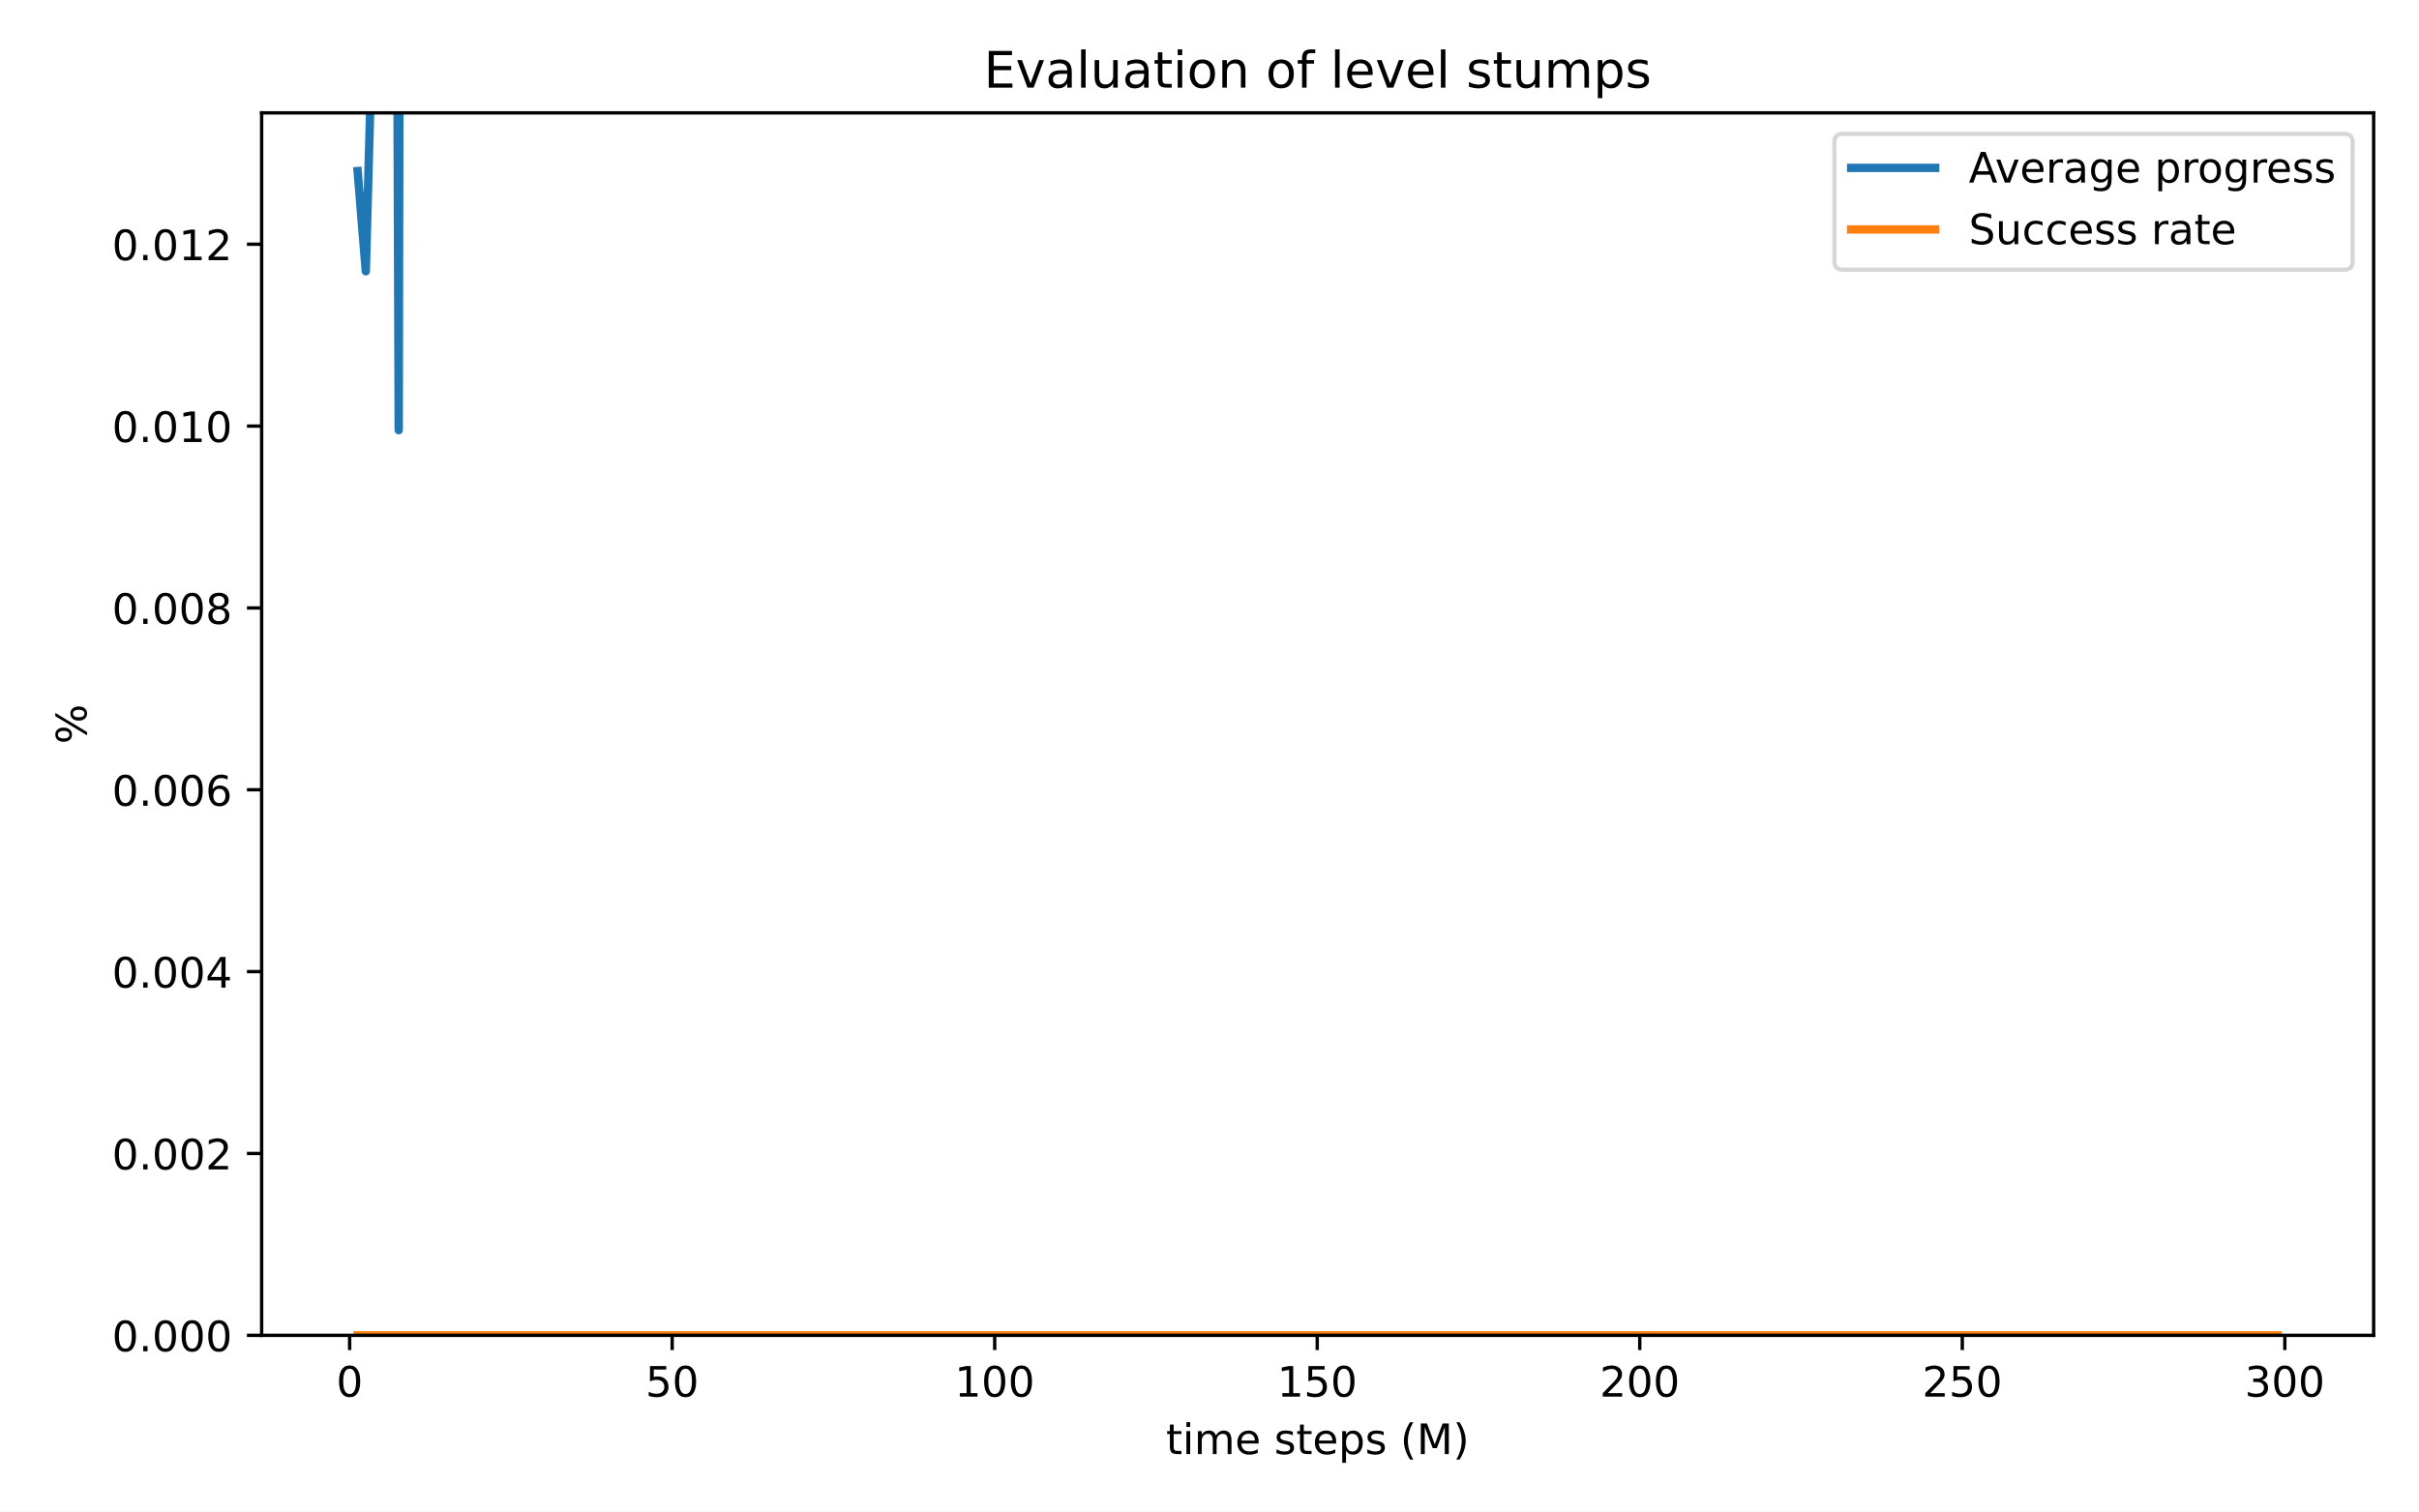
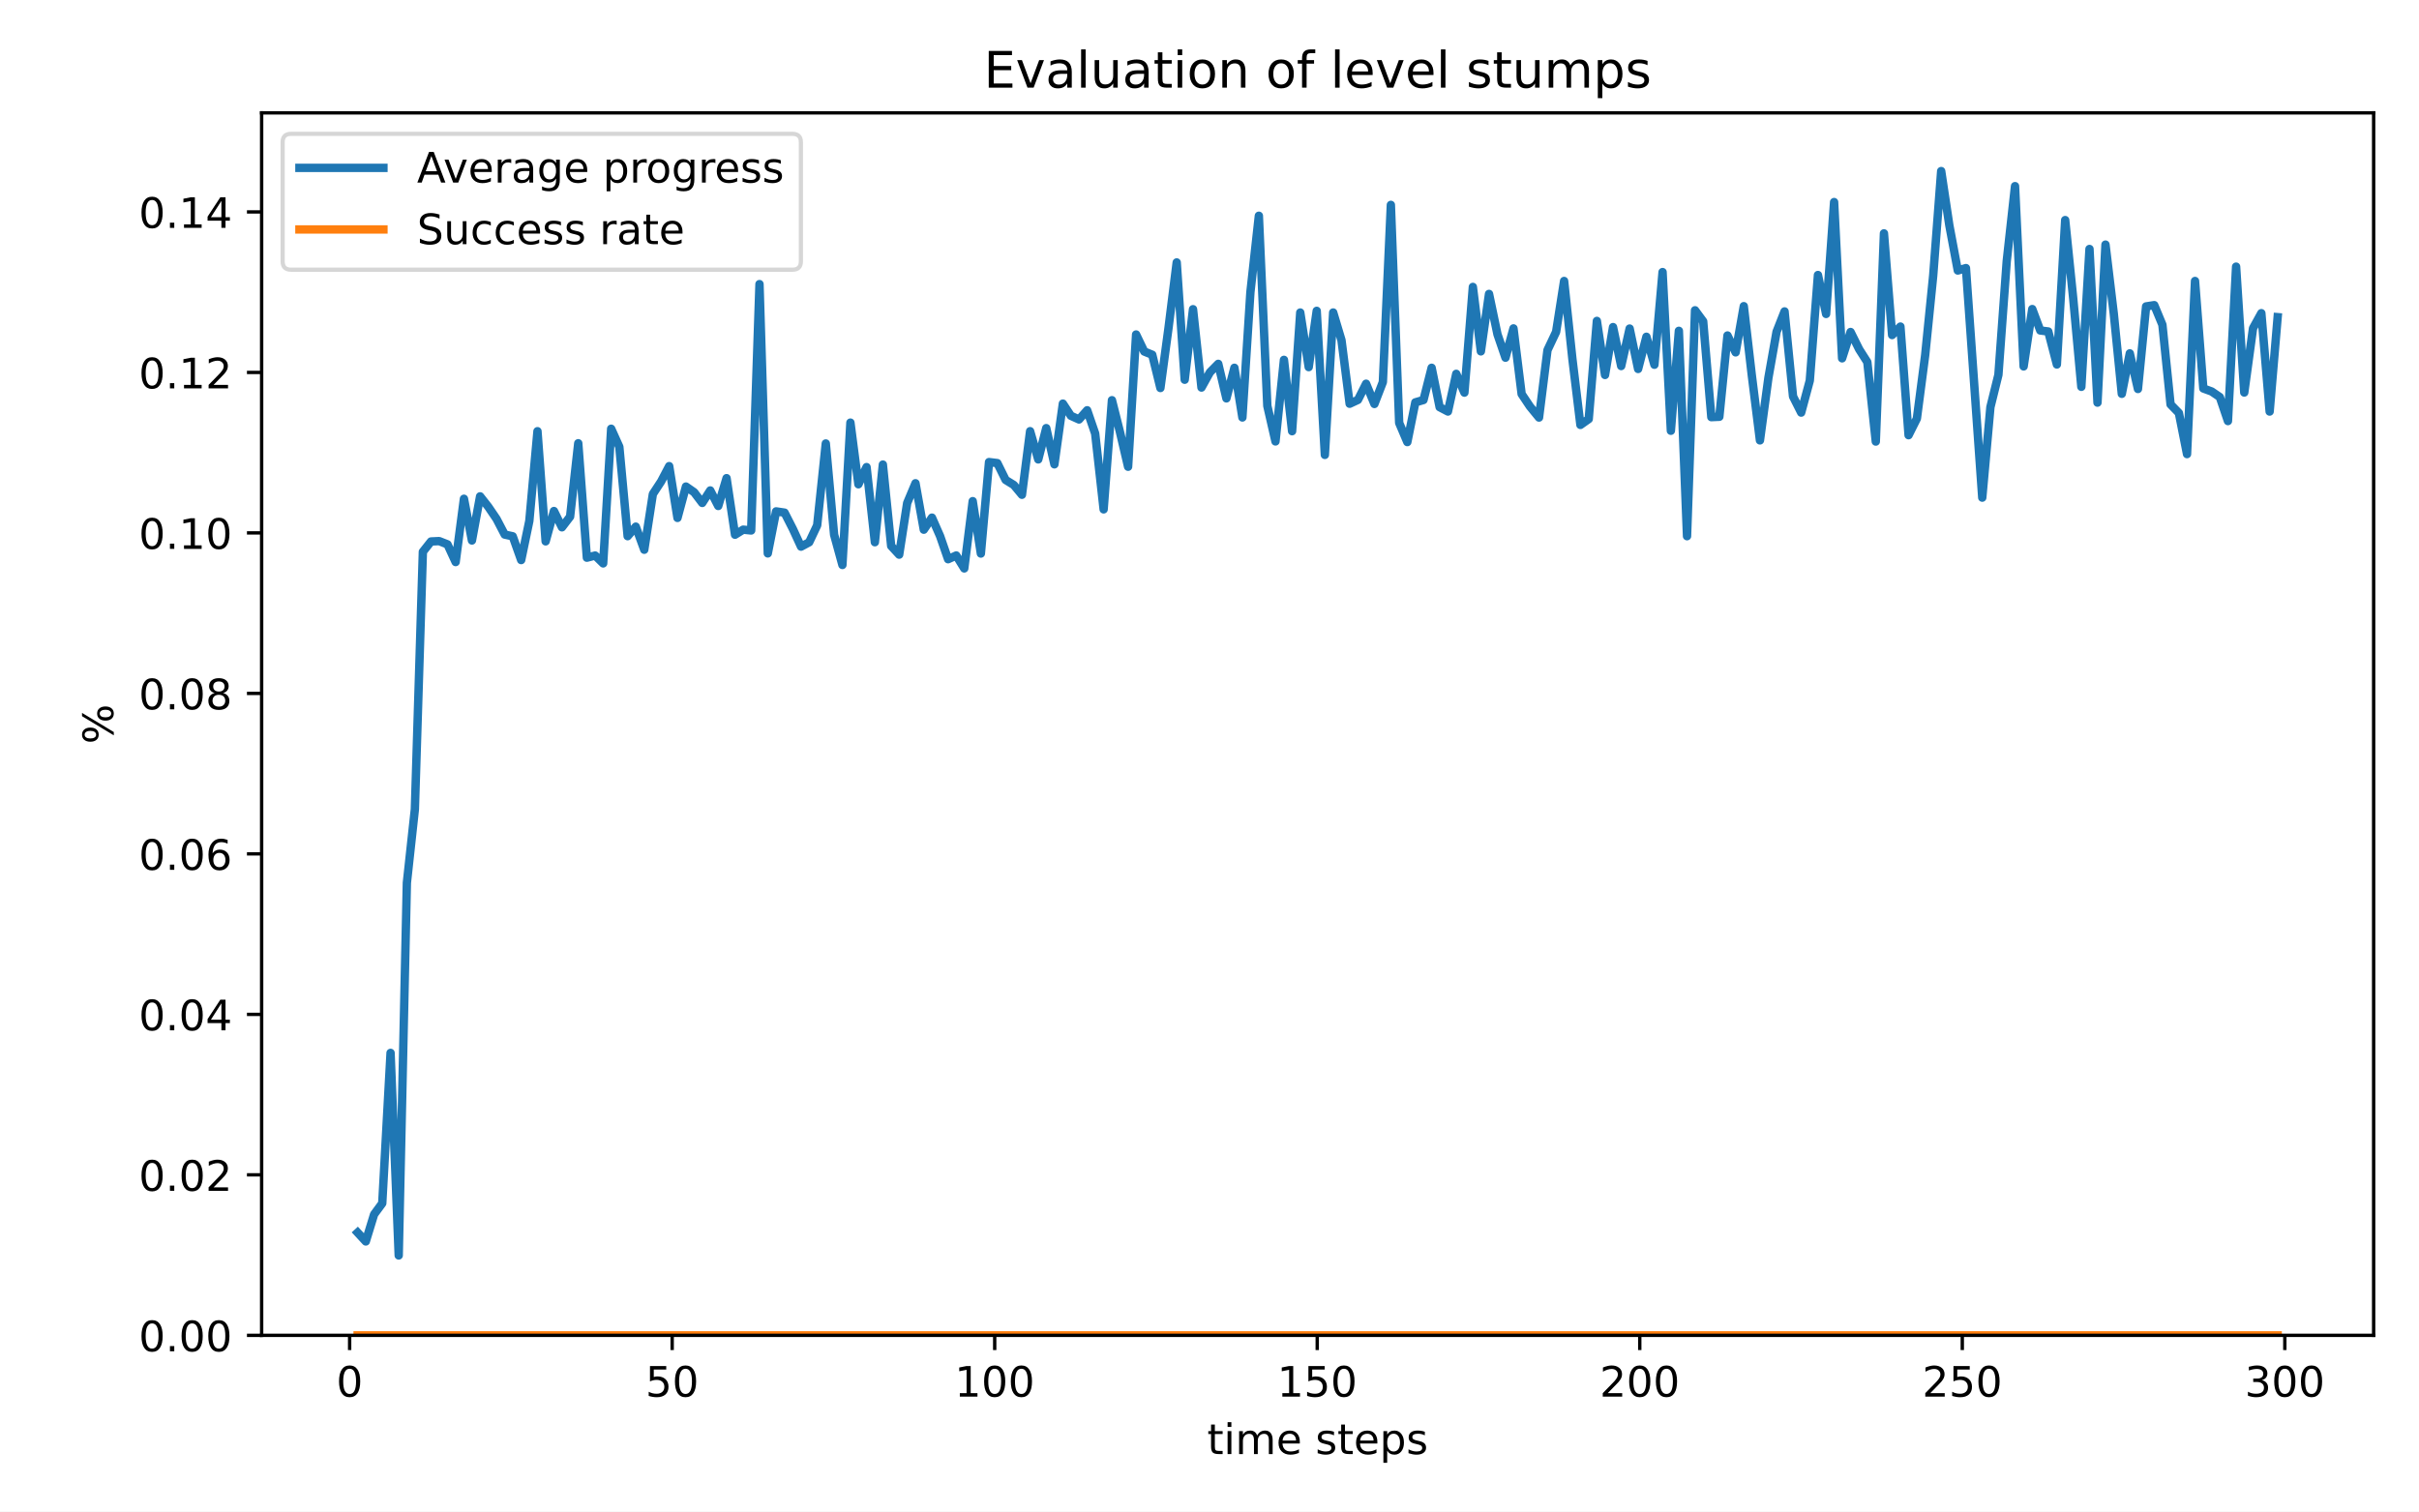
<svg xmlns="http://www.w3.org/2000/svg" xmlns:xlink="http://www.w3.org/1999/xlink" width="576pt" height="360pt" viewBox="0 0 576 360" version="1.1">
  <defs>
    <style type="text/css">*{stroke-linejoin: round; stroke-linecap: butt}</style>
  </defs>
  <g id="figure_1">
    <g id="patch_1">
      <path d="M 0 360  L 576 360  L 576 0  L 0 0  z " style="fill: #ffffff" />
    </g>
    <g id="axes_1">
      <g id="patch_2">
        <path d="M 62.3 318.04  L 565.2 318.04  L 565.2 26.88  L 62.3 26.88  z " style="fill: #ffffff" />
      </g>
      <g id="matplotlib.axis_1">
        <g id="xtick_1">
          <g id="line2d_1">
            <defs>
-               <path id="m1966d39471" d="M 0 0  L 0 3.5  " style="stroke: #000000; stroke-width: 0.8" />
-             </defs>
-             <g>
-               <use xlink:href="#m1966d39471" x="83.254" y="318.04" style="stroke: #000000; stroke-width: 0.8" />
+               <path id="m6f88a17892" d="M 0 0  L 0 3.5  " style="stroke: #000000; stroke-width: 0.8" />
+             </defs>
+             <g>
+               <use xlink:href="#m6f88a17892" x="83.254" y="318.04" style="stroke: #000000; stroke-width: 0.8" />
            </g>
          </g>
          <g id="text_1">
            <g transform="translate(80.07322 332.6384) scale(0.1 -0.1)">
              <defs>
                <path id="DejaVuSans-30" d="M 2034 4250  Q 1547 4250 1301 3770  Q 1056 3291 1056 2328  Q 1056 1369 1301 889  Q 1547 409 2034 409  Q 2525 409 2770 889  Q 3016 1369 3016 2328  Q 3016 3291 2770 3770  Q 2525 4250 2034 4250  z M 2034 4750  Q 2819 4750 3233 4129  Q 3647 3509 3647 2328  Q 3647 1150 3233 529  Q 2819 -91 2034 -91  Q 1250 -91 836 529  Q 422 1150 422 2328  Q 422 3509 836 4129  Q 1250 4750 2034 4750  z " transform="scale(0.015625)" />
              </defs>
              <use xlink:href="#DejaVuSans-30" />
            </g>
          </g>
        </g>
        <g id="xtick_2">
          <g id="line2d_2">
            <g>
-               <use xlink:href="#m1966d39471" x="160.054" y="318.04" style="stroke: #000000; stroke-width: 0.8" />
+               <use xlink:href="#m6f88a17892" x="160.054" y="318.04" style="stroke: #000000; stroke-width: 0.8" />
            </g>
          </g>
          <g id="text_2">
            <g transform="translate(153.6913 332.6384) scale(0.1 -0.1)">
              <defs>
                <path id="DejaVuSans-35" d="M 691 4666  L 3169 4666  L 3169 4134  L 1269 4134  L 1269 2991  Q 1406 3038 1543 3061  Q 1681 3084 1819 3084  Q 2600 3084 3056 2656  Q 3513 2228 3513 1497  Q 3513 744 3044 326  Q 2575 -91 1722 -91  Q 1428 -91 1123 -41  Q 819 9 494 109  L 494 744  Q 775 591 1075 516  Q 1375 441 1709 441  Q 2250 441 2565 725  Q 2881 1009 2881 1497  Q 2881 1984 2565 2268  Q 2250 2553 1709 2553  Q 1456 2553 1204 2497  Q 953 2441 691 2322  L 691 4666  z " transform="scale(0.015625)" />
              </defs>
              <use xlink:href="#DejaVuSans-35" />
              <use xlink:href="#DejaVuSans-30" transform="translate(63.62305 0)" />
            </g>
          </g>
        </g>
        <g id="xtick_3">
          <g id="line2d_3">
            <g>
-               <use xlink:href="#m1966d39471" x="236.853" y="318.04" style="stroke: #000000; stroke-width: 0.8" />
+               <use xlink:href="#m6f88a17892" x="236.853" y="318.04" style="stroke: #000000; stroke-width: 0.8" />
            </g>
          </g>
          <g id="text_3">
            <g transform="translate(227.3094 332.6384) scale(0.1 -0.1)">
              <defs>
                <path id="DejaVuSans-31" d="M 794 531  L 1825 531  L 1825 4091  L 703 3866  L 703 4441  L 1819 4666  L 2450 4666  L 2450 531  L 3481 531  L 3481 0  L 794 0  L 794 531  z " transform="scale(0.015625)" />
              </defs>
              <use xlink:href="#DejaVuSans-31" />
              <use xlink:href="#DejaVuSans-30" transform="translate(63.62305 0)" />
              <use xlink:href="#DejaVuSans-30" transform="translate(127.2461 0)" />
            </g>
          </g>
        </g>
        <g id="xtick_4">
          <g id="line2d_4">
            <g>
-               <use xlink:href="#m1966d39471" x="313.652" y="318.04" style="stroke: #000000; stroke-width: 0.8" />
+               <use xlink:href="#m6f88a17892" x="313.652" y="318.04" style="stroke: #000000; stroke-width: 0.8" />
            </g>
          </g>
          <g id="text_4">
            <g transform="translate(304.1087 332.6384) scale(0.1 -0.1)">
              <use xlink:href="#DejaVuSans-31" />
              <use xlink:href="#DejaVuSans-35" transform="translate(63.62305 0)" />
              <use xlink:href="#DejaVuSans-30" transform="translate(127.2461 0)" />
            </g>
          </g>
        </g>
        <g id="xtick_5">
          <g id="line2d_5">
            <g>
-               <use xlink:href="#m1966d39471" x="390.452" y="318.04" style="stroke: #000000; stroke-width: 0.8" />
+               <use xlink:href="#m6f88a17892" x="390.452" y="318.04" style="stroke: #000000; stroke-width: 0.8" />
            </g>
          </g>
          <g id="text_5">
            <g transform="translate(380.908 332.6384) scale(0.1 -0.1)">
              <defs>
                <path id="DejaVuSans-32" d="M 1228 531  L 3431 531  L 3431 0  L 469 0  L 469 531  Q 828 903 1448 1529  Q 2069 2156 2228 2338  Q 2531 2678 2651 2914  Q 2772 3150 2772 3378  Q 2772 3750 2511 3984  Q 2250 4219 1831 4219  Q 1534 4219 1204 4116  Q 875 4013 500 3803  L 500 4441  Q 881 4594 1212 4672  Q 1544 4750 1819 4750  Q 2544 4750 2975 4387  Q 3406 4025 3406 3419  Q 3406 3131 3298 2873  Q 3191 2616 2906 2266  Q 2828 2175 2409 1742  Q 1991 1309 1228 531  z " transform="scale(0.015625)" />
              </defs>
              <use xlink:href="#DejaVuSans-32" />
              <use xlink:href="#DejaVuSans-30" transform="translate(63.62305 0)" />
              <use xlink:href="#DejaVuSans-30" transform="translate(127.2461 0)" />
            </g>
          </g>
        </g>
        <g id="xtick_6">
          <g id="line2d_6">
            <g>
-               <use xlink:href="#m1966d39471" x="467.251" y="318.04" style="stroke: #000000; stroke-width: 0.8" />
+               <use xlink:href="#m6f88a17892" x="467.251" y="318.04" style="stroke: #000000; stroke-width: 0.8" />
            </g>
          </g>
          <g id="text_6">
            <g transform="translate(457.7073 332.6384) scale(0.1 -0.1)">
              <use xlink:href="#DejaVuSans-32" />
              <use xlink:href="#DejaVuSans-35" transform="translate(63.62305 0)" />
              <use xlink:href="#DejaVuSans-30" transform="translate(127.2461 0)" />
            </g>
          </g>
        </g>
        <g id="xtick_7">
          <g id="line2d_7">
            <g>
-               <use xlink:href="#m1966d39471" x="544.05" y="318.04" style="stroke: #000000; stroke-width: 0.8" />
+               <use xlink:href="#m6f88a17892" x="544.05" y="318.04" style="stroke: #000000; stroke-width: 0.8" />
            </g>
          </g>
          <g id="text_7">
            <g transform="translate(534.5066 332.6384) scale(0.1 -0.1)">
              <defs>
                <path id="DejaVuSans-33" d="M 2597 2516  Q 3050 2419 3304 2112  Q 3559 1806 3559 1356  Q 3559 666 3084 287  Q 2609 -91 1734 -91  Q 1441 -91 1130 -33  Q 819 25 488 141  L 488 750  Q 750 597 1062 519  Q 1375 441 1716 441  Q 2309 441 2620 675  Q 2931 909 2931 1356  Q 2931 1769 2642 2001  Q 2353 2234 1838 2234  L 1294 2234  L 1294 2753  L 1863 2753  Q 2328 2753 2575 2939  Q 2822 3125 2822 3475  Q 2822 3834 2567 4026  Q 2313 4219 1838 4219  Q 1578 4219 1281 4162  Q 984 4106 628 3988  L 628 4550  Q 988 4650 1302 4700  Q 1616 4750 1894 4750  Q 2613 4750 3031 4423  Q 3450 4097 3450 3541  Q 3450 3153 3228 2886  Q 3006 2619 2597 2516  z " transform="scale(0.015625)" />
              </defs>
              <use xlink:href="#DejaVuSans-33" />
              <use xlink:href="#DejaVuSans-30" transform="translate(63.62305 0)" />
              <use xlink:href="#DejaVuSans-30" transform="translate(127.2461 0)" />
            </g>
          </g>
        </g>
        <g id="text_8">
-           <g transform="translate(277.6398 346.3166) scale(0.1 -0.1)">
+           <g transform="translate(287.4445 346.3166) scale(0.1 -0.1)">
            <defs>
              <path id="DejaVuSans-74" d="M 1172 4494  L 1172 3500  L 2356 3500  L 2356 3053  L 1172 3053  L 1172 1153  Q 1172 725 1289 603  Q 1406 481 1766 481  L 2356 481  L 2356 0  L 1766 0  Q 1100 0 847 248  Q 594 497 594 1153  L 594 3053  L 172 3053  L 172 3500  L 594 3500  L 594 4494  L 1172 4494  z " transform="scale(0.015625)" />
              <path id="DejaVuSans-69" d="M 603 3500  L 1178 3500  L 1178 0  L 603 0  L 603 3500  z M 603 4863  L 1178 4863  L 1178 4134  L 603 4134  L 603 4863  z " transform="scale(0.015625)" />
              <path id="DejaVuSans-6d" d="M 3328 2828  Q 3544 3216 3844 3400  Q 4144 3584 4550 3584  Q 5097 3584 5394 3201  Q 5691 2819 5691 2113  L 5691 0  L 5113 0  L 5113 2094  Q 5113 2597 4934 2840  Q 4756 3084 4391 3084  Q 3944 3084 3684 2787  Q 3425 2491 3425 1978  L 3425 0  L 2847 0  L 2847 2094  Q 2847 2600 2669 2842  Q 2491 3084 2119 3084  Q 1678 3084 1418 2786  Q 1159 2488 1159 1978  L 1159 0  L 581 0  L 581 3500  L 1159 3500  L 1159 2956  Q 1356 3278 1631 3431  Q 1906 3584 2284 3584  Q 2666 3584 2933 3390  Q 3200 3197 3328 2828  z " transform="scale(0.015625)" />
              <path id="DejaVuSans-65" d="M 3597 1894  L 3597 1613  L 953 1613  Q 991 1019 1311 708  Q 1631 397 2203 397  Q 2534 397 2845 478  Q 3156 559 3463 722  L 3463 178  Q 3153 47 2828 -22  Q 2503 -91 2169 -91  Q 1331 -91 842 396  Q 353 884 353 1716  Q 353 2575 817 3079  Q 1281 3584 2069 3584  Q 2775 3584 3186 3129  Q 3597 2675 3597 1894  z M 3022 2063  Q 3016 2534 2758 2815  Q 2500 3097 2075 3097  Q 1594 3097 1305 2825  Q 1016 2553 972 2059  L 3022 2063  z " transform="scale(0.015625)" />
              <path id="DejaVuSans-20" transform="scale(0.015625)" />
              <path id="DejaVuSans-73" d="M 2834 3397  L 2834 2853  Q 2591 2978 2328 3040  Q 2066 3103 1784 3103  Q 1356 3103 1142 2972  Q 928 2841 928 2578  Q 928 2378 1081 2264  Q 1234 2150 1697 2047  L 1894 2003  Q 2506 1872 2764 1633  Q 3022 1394 3022 966  Q 3022 478 2636 193  Q 2250 -91 1575 -91  Q 1294 -91 989 -36  Q 684 19 347 128  L 347 722  Q 666 556 975 473  Q 1284 391 1588 391  Q 1994 391 2212 530  Q 2431 669 2431 922  Q 2431 1156 2273 1281  Q 2116 1406 1581 1522  L 1381 1569  Q 847 1681 609 1914  Q 372 2147 372 2553  Q 372 3047 722 3315  Q 1072 3584 1716 3584  Q 2034 3584 2315 3537  Q 2597 3491 2834 3397  z " transform="scale(0.015625)" />
              <path id="DejaVuSans-70" d="M 1159 525  L 1159 -1331  L 581 -1331  L 581 3500  L 1159 3500  L 1159 2969  Q 1341 3281 1617 3432  Q 1894 3584 2278 3584  Q 2916 3584 3314 3078  Q 3713 2572 3713 1747  Q 3713 922 3314 415  Q 2916 -91 2278 -91  Q 1894 -91 1617 61  Q 1341 213 1159 525  z M 3116 1747  Q 3116 2381 2855 2742  Q 2594 3103 2138 3103  Q 1681 3103 1420 2742  Q 1159 2381 1159 1747  Q 1159 1113 1420 752  Q 1681 391 2138 391  Q 2594 391 2855 752  Q 3116 1113 3116 1747  z " transform="scale(0.015625)" />
-               <path id="DejaVuSans-28" d="M 1984 4856  Q 1566 4138 1362 3434  Q 1159 2731 1159 2009  Q 1159 1288 1364 580  Q 1569 -128 1984 -844  L 1484 -844  Q 1016 -109 783 600  Q 550 1309 550 2009  Q 550 2706 781 3412  Q 1013 4119 1484 4856  L 1984 4856  z " transform="scale(0.015625)" />
-               <path id="DejaVuSans-4d" d="M 628 4666  L 1569 4666  L 2759 1491  L 3956 4666  L 4897 4666  L 4897 0  L 4281 0  L 4281 4097  L 3078 897  L 2444 897  L 1241 4097  L 1241 0  L 628 0  L 628 4666  z " transform="scale(0.015625)" />
-               <path id="DejaVuSans-29" d="M 513 4856  L 1013 4856  Q 1481 4119 1714 3412  Q 1947 2706 1947 2009  Q 1947 1309 1714 600  Q 1481 -109 1013 -844  L 513 -844  Q 928 -128 1133 580  Q 1338 1288 1338 2009  Q 1338 2731 1133 3434  Q 928 4138 513 4856  z " transform="scale(0.015625)" />
            </defs>
            <use xlink:href="#DejaVuSans-74" />
            <use xlink:href="#DejaVuSans-69" transform="translate(39.20898 0)" />
            <use xlink:href="#DejaVuSans-6d" transform="translate(66.99219 0)" />
            <use xlink:href="#DejaVuSans-65" transform="translate(164.4043 0)" />
            <use xlink:href="#DejaVuSans-20" transform="translate(225.9277 0)" />
            <use xlink:href="#DejaVuSans-73" transform="translate(257.7148 0)" />
            <use xlink:href="#DejaVuSans-74" transform="translate(309.8145 0)" />
            <use xlink:href="#DejaVuSans-65" transform="translate(349.0234 0)" />
            <use xlink:href="#DejaVuSans-70" transform="translate(410.5469 0)" />
            <use xlink:href="#DejaVuSans-73" transform="translate(474.0234 0)" />
-             <use xlink:href="#DejaVuSans-20" transform="translate(526.123 0)" />
-             <use xlink:href="#DejaVuSans-28" transform="translate(557.9102 0)" />
-             <use xlink:href="#DejaVuSans-4d" transform="translate(596.9238 0)" />
-             <use xlink:href="#DejaVuSans-29" transform="translate(683.2031 0)" />
          </g>
        </g>
      </g>
      <g id="matplotlib.axis_2">
        <g id="ytick_1">
          <g id="line2d_8">
            <defs>
-               <path id="mcb742270b0" d="M 0 0  L -3.5 0  " style="stroke: #000000; stroke-width: 0.8" />
-             </defs>
-             <g>
-               <use xlink:href="#mcb742270b0" x="62.3" y="318.04" style="stroke: #000000; stroke-width: 0.8" />
+               <path id="m83037aed6c" d="M 0 0  L -3.5 0  " style="stroke: #000000; stroke-width: 0.8" />
+             </defs>
+             <g>
+               <use xlink:href="#m83037aed6c" x="62.3" y="318.04" style="stroke: #000000; stroke-width: 0.8" />
            </g>
          </g>
          <g id="text_9">
-             <g transform="translate(26.67188 321.8392) scale(0.1 -0.1)">
+             <g transform="translate(33.03437 321.8392) scale(0.1 -0.1)">
              <defs>
                <path id="DejaVuSans-2e" d="M 684 794  L 1344 794  L 1344 0  L 684 0  L 684 794  z " transform="scale(0.015625)" />
              </defs>
              <use xlink:href="#DejaVuSans-30" />
              <use xlink:href="#DejaVuSans-2e" transform="translate(63.62305 0)" />
              <use xlink:href="#DejaVuSans-30" transform="translate(95.41016 0)" />
              <use xlink:href="#DejaVuSans-30" transform="translate(159.0332 0)" />
-               <use xlink:href="#DejaVuSans-30" transform="translate(222.6562 0)" />
            </g>
          </g>
        </g>
        <g id="ytick_2">
          <g id="line2d_9">
            <g>
-               <use xlink:href="#mcb742270b0" x="62.3" y="274.728" style="stroke: #000000; stroke-width: 0.8" />
+               <use xlink:href="#m83037aed6c" x="62.3" y="279.816" style="stroke: #000000; stroke-width: 0.8" />
            </g>
          </g>
          <g id="text_10">
-             <g transform="translate(26.67188 278.5275) scale(0.1 -0.1)">
+             <g transform="translate(33.03437 283.6156) scale(0.1 -0.1)">
              <use xlink:href="#DejaVuSans-30" />
              <use xlink:href="#DejaVuSans-2e" transform="translate(63.62305 0)" />
              <use xlink:href="#DejaVuSans-30" transform="translate(95.41016 0)" />
-               <use xlink:href="#DejaVuSans-30" transform="translate(159.0332 0)" />
-               <use xlink:href="#DejaVuSans-32" transform="translate(222.6562 0)" />
+               <use xlink:href="#DejaVuSans-32" transform="translate(159.0332 0)" />
            </g>
          </g>
        </g>
        <g id="ytick_3">
          <g id="line2d_10">
            <g>
-               <use xlink:href="#mcb742270b0" x="62.3" y="231.417" style="stroke: #000000; stroke-width: 0.8" />
+               <use xlink:href="#m83037aed6c" x="62.3" y="241.593" style="stroke: #000000; stroke-width: 0.8" />
            </g>
          </g>
          <g id="text_11">
-             <g transform="translate(26.67188 235.2158) scale(0.1 -0.1)">
+             <g transform="translate(33.03437 245.3921) scale(0.1 -0.1)">
              <defs>
                <path id="DejaVuSans-34" d="M 2419 4116  L 825 1625  L 2419 1625  L 2419 4116  z M 2253 4666  L 3047 4666  L 3047 1625  L 3713 1625  L 3713 1100  L 3047 1100  L 3047 0  L 2419 0  L 2419 1100  L 313 1100  L 313 1709  L 2253 4666  z " transform="scale(0.015625)" />
              </defs>
              <use xlink:href="#DejaVuSans-30" />
              <use xlink:href="#DejaVuSans-2e" transform="translate(63.62305 0)" />
              <use xlink:href="#DejaVuSans-30" transform="translate(95.41016 0)" />
-               <use xlink:href="#DejaVuSans-30" transform="translate(159.0332 0)" />
-               <use xlink:href="#DejaVuSans-34" transform="translate(222.6562 0)" />
+               <use xlink:href="#DejaVuSans-34" transform="translate(159.0332 0)" />
            </g>
          </g>
        </g>
        <g id="ytick_4">
          <g id="line2d_11">
            <g>
-               <use xlink:href="#mcb742270b0" x="62.3" y="188.105" style="stroke: #000000; stroke-width: 0.8" />
+               <use xlink:href="#m83037aed6c" x="62.3" y="203.369" style="stroke: #000000; stroke-width: 0.8" />
            </g>
          </g>
          <g id="text_12">
-             <g transform="translate(26.67188 191.9041) scale(0.1 -0.1)">
+             <g transform="translate(33.03437 207.1685) scale(0.1 -0.1)">
              <defs>
                <path id="DejaVuSans-36" d="M 2113 2584  Q 1688 2584 1439 2293  Q 1191 2003 1191 1497  Q 1191 994 1439 701  Q 1688 409 2113 409  Q 2538 409 2786 701  Q 3034 994 3034 1497  Q 3034 2003 2786 2293  Q 2538 2584 2113 2584  z M 3366 4563  L 3366 3988  Q 3128 4100 2886 4159  Q 2644 4219 2406 4219  Q 1781 4219 1451 3797  Q 1122 3375 1075 2522  Q 1259 2794 1537 2939  Q 1816 3084 2150 3084  Q 2853 3084 3261 2657  Q 3669 2231 3669 1497  Q 3669 778 3244 343  Q 2819 -91 2113 -91  Q 1303 -91 875 529  Q 447 1150 447 2328  Q 447 3434 972 4092  Q 1497 4750 2381 4750  Q 2619 4750 2861 4703  Q 3103 4656 3366 4563  z " transform="scale(0.015625)" />
              </defs>
              <use xlink:href="#DejaVuSans-30" />
              <use xlink:href="#DejaVuSans-2e" transform="translate(63.62305 0)" />
              <use xlink:href="#DejaVuSans-30" transform="translate(95.41016 0)" />
-               <use xlink:href="#DejaVuSans-30" transform="translate(159.0332 0)" />
-               <use xlink:href="#DejaVuSans-36" transform="translate(222.6562 0)" />
+               <use xlink:href="#DejaVuSans-36" transform="translate(159.0332 0)" />
            </g>
          </g>
        </g>
        <g id="ytick_5">
          <g id="line2d_12">
            <g>
-               <use xlink:href="#mcb742270b0" x="62.3" y="144.793" style="stroke: #000000; stroke-width: 0.8" />
+               <use xlink:href="#m83037aed6c" x="62.3" y="165.146" style="stroke: #000000; stroke-width: 0.8" />
            </g>
          </g>
          <g id="text_13">
-             <g transform="translate(26.67188 148.5924) scale(0.1 -0.1)">
+             <g transform="translate(33.03437 168.9449) scale(0.1 -0.1)">
              <defs>
                <path id="DejaVuSans-38" d="M 2034 2216  Q 1584 2216 1326 1975  Q 1069 1734 1069 1313  Q 1069 891 1326 650  Q 1584 409 2034 409  Q 2484 409 2743 651  Q 3003 894 3003 1313  Q 3003 1734 2745 1975  Q 2488 2216 2034 2216  z M 1403 2484  Q 997 2584 770 2862  Q 544 3141 544 3541  Q 544 4100 942 4425  Q 1341 4750 2034 4750  Q 2731 4750 3128 4425  Q 3525 4100 3525 3541  Q 3525 3141 3298 2862  Q 3072 2584 2669 2484  Q 3125 2378 3379 2068  Q 3634 1759 3634 1313  Q 3634 634 3220 271  Q 2806 -91 2034 -91  Q 1263 -91 848 271  Q 434 634 434 1313  Q 434 1759 690 2068  Q 947 2378 1403 2484  z M 1172 3481  Q 1172 3119 1398 2916  Q 1625 2713 2034 2713  Q 2441 2713 2670 2916  Q 2900 3119 2900 3481  Q 2900 3844 2670 4047  Q 2441 4250 2034 4250  Q 1625 4250 1398 4047  Q 1172 3844 1172 3481  z " transform="scale(0.015625)" />
              </defs>
              <use xlink:href="#DejaVuSans-30" />
              <use xlink:href="#DejaVuSans-2e" transform="translate(63.62305 0)" />
              <use xlink:href="#DejaVuSans-30" transform="translate(95.41016 0)" />
-               <use xlink:href="#DejaVuSans-30" transform="translate(159.0332 0)" />
-               <use xlink:href="#DejaVuSans-38" transform="translate(222.6562 0)" />
+               <use xlink:href="#DejaVuSans-38" transform="translate(159.0332 0)" />
            </g>
          </g>
        </g>
        <g id="ytick_6">
          <g id="line2d_13">
            <g>
-               <use xlink:href="#mcb742270b0" x="62.3" y="101.481" style="stroke: #000000; stroke-width: 0.8" />
+               <use xlink:href="#m83037aed6c" x="62.3" y="126.922" style="stroke: #000000; stroke-width: 0.8" />
            </g>
          </g>
          <g id="text_14">
-             <g transform="translate(26.67188 105.2807) scale(0.1 -0.1)">
-               <use xlink:href="#DejaVuSans-30" />
-               <use xlink:href="#DejaVuSans-2e" transform="translate(63.62305 0)" />
-               <use xlink:href="#DejaVuSans-30" transform="translate(95.41016 0)" />
-               <use xlink:href="#DejaVuSans-31" transform="translate(159.0332 0)" />
-               <use xlink:href="#DejaVuSans-30" transform="translate(222.6562 0)" />
+             <g transform="translate(33.03437 130.7214) scale(0.1 -0.1)">
+               <use xlink:href="#DejaVuSans-30" />
+               <use xlink:href="#DejaVuSans-2e" transform="translate(63.62305 0)" />
+               <use xlink:href="#DejaVuSans-31" transform="translate(95.41016 0)" />
+               <use xlink:href="#DejaVuSans-30" transform="translate(159.0332 0)" />
            </g>
          </g>
        </g>
        <g id="ytick_7">
          <g id="line2d_14">
            <g>
-               <use xlink:href="#mcb742270b0" x="62.3" y="58.17" style="stroke: #000000; stroke-width: 0.8" />
+               <use xlink:href="#m83037aed6c" x="62.3" y="88.699" style="stroke: #000000; stroke-width: 0.8" />
            </g>
          </g>
          <g id="text_15">
-             <g transform="translate(26.67188 61.96899) scale(0.1 -0.1)">
-               <use xlink:href="#DejaVuSans-30" />
-               <use xlink:href="#DejaVuSans-2e" transform="translate(63.62305 0)" />
-               <use xlink:href="#DejaVuSans-30" transform="translate(95.41016 0)" />
-               <use xlink:href="#DejaVuSans-31" transform="translate(159.0332 0)" />
-               <use xlink:href="#DejaVuSans-32" transform="translate(222.6562 0)" />
-             </g>
-           </g>
-         </g>
-         <g id="text_16">
-           <g transform="translate(20.59219 177.2108) rotate(-90) scale(0.1 -0.1)">
+             <g transform="translate(33.03437 92.4978) scale(0.1 -0.1)">
+               <use xlink:href="#DejaVuSans-30" />
+               <use xlink:href="#DejaVuSans-2e" transform="translate(63.62305 0)" />
+               <use xlink:href="#DejaVuSans-31" transform="translate(95.41016 0)" />
+               <use xlink:href="#DejaVuSans-32" transform="translate(159.0332 0)" />
+             </g>
+           </g>
+         </g>
+         <g id="ytick_8">
+           <g id="line2d_15">
+             <g>
+               <use xlink:href="#m83037aed6c" x="62.3" y="50.475" style="stroke: #000000; stroke-width: 0.8" />
+             </g>
+           </g>
+           <g id="text_16">
+             <g transform="translate(33.03437 54.27423) scale(0.1 -0.1)">
+               <use xlink:href="#DejaVuSans-30" />
+               <use xlink:href="#DejaVuSans-2e" transform="translate(63.62305 0)" />
+               <use xlink:href="#DejaVuSans-31" transform="translate(95.41016 0)" />
+               <use xlink:href="#DejaVuSans-34" transform="translate(159.0332 0)" />
+             </g>
+           </g>
+         </g>
+         <g id="text_17">
+           <g transform="translate(26.95469 177.2108) rotate(-90) scale(0.1 -0.1)">
            <defs>
              <path id="DejaVuSans-25" d="M 4653 2053  Q 4381 2053 4226 1822  Q 4072 1591 4072 1178  Q 4072 772 4226 539  Q 4381 306 4653 306  Q 4919 306 5073 539  Q 5228 772 5228 1178  Q 5228 1588 5073 1820  Q 4919 2053 4653 2053  z M 4653 2450  Q 5147 2450 5437 2106  Q 5728 1763 5728 1178  Q 5728 594 5436 251  Q 5144 -91 4653 -91  Q 4153 -91 3862 251  Q 3572 594 3572 1178  Q 3572 1766 3864 2108  Q 4156 2450 4653 2450  z M 1428 4353  Q 1159 4353 1004 4120  Q 850 3888 850 3481  Q 850 3069 1003 2837  Q 1156 2606 1428 2606  Q 1700 2606 1854 2837  Q 2009 3069 2009 3481  Q 2009 3884 1853 4118  Q 1697 4353 1428 4353  z M 4250 4750  L 4750 4750  L 1831 -91  L 1331 -91  L 4250 4750  z M 1428 4750  Q 1922 4750 2215 4408  Q 2509 4066 2509 3481  Q 2509 2891 2217 2550  Q 1925 2209 1428 2209  Q 931 2209 642 2551  Q 353 2894 353 3481  Q 353 4063 643 4406  Q 934 4750 1428 4750  z " transform="scale(0.015625)" />
            </defs>
            <use xlink:href="#DejaVuSans-25" />
          </g>
        </g>
      </g>
-       <g id="line2d_15">
-         <path d="M 85.159 40.745  L 87.101 64.606  L 88.877 -1  M 94.573 -1  L 94.94 102.446  L 95.14 -1  L 95.14 -1  " clip-path="url(#p66698caa42)" style="fill: none; stroke: #1f77b4; stroke-width: 2; stroke-linecap: square" />
-       </g>
      <g id="line2d_16">
-         <path d="M 85.159 318.04  L 542.341 318.04  L 542.341 318.04  " clip-path="url(#p66698caa42)" style="fill: none; stroke: #ff7f0e; stroke-width: 2; stroke-linecap: square" />
+         <path d="M 85.159 293.568  L 87.101 295.674  L 89.079 289.227  L 91.02 286.592  L 92.999 250.769  L 94.94 299.013  L 96.882 210.267  L 98.786 192.757  L 100.691 131.415  L 102.632 128.964  L 104.574 128.873  L 106.552 129.651  L 108.494 133.863  L 110.472 118.791  L 112.377 128.729  L 114.318 118.215  L 116.26 120.688  L 118.238 123.598  L 120.179 127.317  L 122.084 127.73  L 124.099 133.388  L 126.041 124.072  L 127.982 102.702  L 129.924 128.934  L 131.902 121.713  L 133.807 125.589  L 135.748 123.05  L 137.69 105.572  L 139.742 132.827  L 141.72 132.313  L 143.625 134.184  L 145.529 102.116  L 147.471 106.425  L 149.449 127.7  L 151.391 125.431  L 153.406 130.932  L 155.458 117.664  L 157.436 114.649  L 159.341 111.018  L 161.319 123.352  L 163.334 115.882  L 165.276 117.231  L 167.217 119.786  L 169.122 116.81  L 171.027 120.508  L 173.005 113.885  L 175.02 127.356  L 176.962 126.148  L 178.866 126.344  L 180.845 67.666  L 182.823 131.805  L 184.801 121.796  L 186.816 122.097  L 188.795 125.982  L 190.736 130.194  L 192.678 129.152  L 194.582 125.115  L 196.634 105.625  L 198.613 127.348  L 200.591 134.559  L 202.496 100.655  L 204.4 115.342  L 206.342 111.252  L 208.32 129.142  L 210.225 110.649  L 212.203 130.037  L 214.108 132.1  L 216.012 119.809  L 217.991 115.097  L 219.969 126.155  L 221.911 123.284  L 223.852 127.695  L 225.757 133.188  L 227.698 132.299  L 229.603 135.38  L 231.618 119.36  L 233.559 131.84  L 235.501 110.052  L 237.479 110.297  L 239.458 114.31  L 241.399 115.507  L 243.341 117.841  L 245.282 102.693  L 247.224 109.42  L 249.128 101.968  L 251.07 110.59  L 253.085 96.129  L 254.989 99.024  L 256.931 99.906  L 258.872 97.712  L 260.777 103.264  L 262.792 121.315  L 264.771 95.317  L 266.675 102.879  L 268.617 111.165  L 270.521 79.669  L 272.463 83.719  L 274.367 84.49  L 276.309 92.414  L 278.25 78.023  L 280.192 62.503  L 282.096 90.44  L 284.075 73.645  L 286.09 92.303  L 288.105 88.666  L 290.084 86.658  L 292.025 94.881  L 293.93 87.597  L 295.834 99.429  L 297.739 69.598  L 299.754 51.387  L 301.769 96.666  L 303.711 105.135  L 305.726 85.709  L 307.668 102.696  L 309.609 74.435  L 311.624 87.435  L 313.529 74.035  L 315.47 108.345  L 317.449 74.428  L 319.427 81.02  L 321.368 96.163  L 323.347 95.243  L 325.288 91.392  L 327.267 96.213  L 329.282 90.993  L 331.186 48.798  L 333.165 100.725  L 335.106 105.287  L 337.011 95.832  L 338.952 95.271  L 340.894 87.598  L 342.798 96.976  L 344.777 98.011  L 346.755 89.035  L 348.697 93.509  L 350.712 68.337  L 352.616 83.685  L 354.558 70.003  L 356.573 79.634  L 358.478 85.192  L 360.382 78.215  L 362.324 93.845  L 364.302 96.804  L 366.465 99.449  L 368.48 83.388  L 370.532 79.046  L 372.437 66.92  L 374.415 85.522  L 376.32 101.202  L 378.298 99.806  L 380.24 76.433  L 382.181 89.307  L 384.086 77.906  L 386.027 87.18  L 388.042 78.253  L 390.058 87.877  L 392.036 80.209  L 393.941 86.871  L 395.882 64.799  L 397.86 102.594  L 399.765 78.794  L 401.706 127.704  L 403.611 73.901  L 405.553 76.538  L 407.494 99.349  L 409.399 99.263  L 411.34 79.905  L 413.282 83.921  L 415.223 72.919  L 417.128 89.359  L 419.069 104.887  L 421.084 89.978  L 423.026 79.015  L 424.93 74.171  L 426.946 94.415  L 428.887 98.268  L 430.939 90.649  L 432.881 65.5  L 434.822 74.775  L 436.727 48.126  L 438.631 85.34  L 440.647 79.074  L 442.699 83.194  L 444.64 86.238  L 446.655 105.166  L 448.597 55.581  L 450.538 79.8  L 452.517 77.778  L 454.458 103.649  L 456.437 99.692  L 458.415 84.571  L 460.319 65.679  L 462.224 40.745  L 464.166 53.672  L 466.181 64.428  L 468.122 63.853  L 472.005 118.521  L 473.947 96.961  L 475.851 89.269  L 477.83 62.221  L 479.808 44.333  L 481.86 87.266  L 483.912 73.609  L 485.817 78.709  L 487.721 78.948  L 489.773 86.81  L 491.752 52.416  L 493.656 71.022  L 495.598 92.13  L 497.539 59.302  L 499.444 95.894  L 501.349 58.261  L 503.327 74.732  L 505.232 93.797  L 507.136 84.16  L 509.078 92.645  L 511.019 72.978  L 512.961 72.677  L 514.902 77.354  L 516.844 96.324  L 518.822 98.36  L 520.763 108.155  L 522.668 66.922  L 524.646 92.518  L 526.625 93.241  L 528.566 94.567  L 530.508 100.285  L 532.449 63.507  L 534.391 93.485  L 536.48 78.173  L 538.458 74.59  L 540.436 98.018  L 542.341 75.538  L 542.341 75.538  " clip-path="url(#p2476d3dd85)" style="fill: none; stroke: #1f77b4; stroke-width: 2; stroke-linecap: square" />
+       </g>
+       <g id="line2d_17">
+         <path d="M 85.159 318.04  L 542.341 318.04  L 542.341 318.04  " clip-path="url(#p2476d3dd85)" style="fill: none; stroke: #ff7f0e; stroke-width: 2; stroke-linecap: square" />
      </g>
      <g id="patch_3">
        <path d="M 62.3 318.04  L 62.3 26.88  " style="fill: none; stroke: #000000; stroke-width: 0.8; stroke-linejoin: miter; stroke-linecap: square" />
      </g>
      <g id="patch_4">
        <path d="M 565.2 318.04  L 565.2 26.88  " style="fill: none; stroke: #000000; stroke-width: 0.8; stroke-linejoin: miter; stroke-linecap: square" />
      </g>
      <g id="patch_5">
        <path d="M 62.3 318.04  L 565.2 318.04  " style="fill: none; stroke: #000000; stroke-width: 0.8; stroke-linejoin: miter; stroke-linecap: square" />
      </g>
      <g id="patch_6">
        <path d="M 62.3 26.88  L 565.2 26.88  " style="fill: none; stroke: #000000; stroke-width: 0.8; stroke-linejoin: miter; stroke-linecap: square" />
      </g>
-       <g id="text_17">
+       <g id="text_18">
        <g transform="translate(234.2594 20.88) scale(0.12 -0.12)">
          <defs>
            <path id="DejaVuSans-45" d="M 628 4666  L 3578 4666  L 3578 4134  L 1259 4134  L 1259 2753  L 3481 2753  L 3481 2222  L 1259 2222  L 1259 531  L 3634 531  L 3634 0  L 628 0  L 628 4666  z " transform="scale(0.015625)" />
            <path id="DejaVuSans-76" d="M 191 3500  L 800 3500  L 1894 563  L 2988 3500  L 3597 3500  L 2284 0  L 1503 0  L 191 3500  z " transform="scale(0.015625)" />
            <path id="DejaVuSans-61" d="M 2194 1759  Q 1497 1759 1228 1600  Q 959 1441 959 1056  Q 959 750 1161 570  Q 1363 391 1709 391  Q 2188 391 2477 730  Q 2766 1069 2766 1631  L 2766 1759  L 2194 1759  z M 3341 1997  L 3341 0  L 2766 0  L 2766 531  Q 2569 213 2275 61  Q 1981 -91 1556 -91  Q 1019 -91 701 211  Q 384 513 384 1019  Q 384 1609 779 1909  Q 1175 2209 1959 2209  L 2766 2209  L 2766 2266  Q 2766 2663 2505 2880  Q 2244 3097 1772 3097  Q 1472 3097 1187 3025  Q 903 2953 641 2809  L 641 3341  Q 956 3463 1253 3523  Q 1550 3584 1831 3584  Q 2591 3584 2966 3190  Q 3341 2797 3341 1997  z " transform="scale(0.015625)" />
            <path id="DejaVuSans-6c" d="M 603 4863  L 1178 4863  L 1178 0  L 603 0  L 603 4863  z " transform="scale(0.015625)" />
            <path id="DejaVuSans-75" d="M 544 1381  L 544 3500  L 1119 3500  L 1119 1403  Q 1119 906 1312 657  Q 1506 409 1894 409  Q 2359 409 2629 706  Q 2900 1003 2900 1516  L 2900 3500  L 3475 3500  L 3475 0  L 2900 0  L 2900 538  Q 2691 219 2414 64  Q 2138 -91 1772 -91  Q 1169 -91 856 284  Q 544 659 544 1381  z M 1991 3584  L 1991 3584  z " transform="scale(0.015625)" />
            <path id="DejaVuSans-6f" d="M 1959 3097  Q 1497 3097 1228 2736  Q 959 2375 959 1747  Q 959 1119 1226 758  Q 1494 397 1959 397  Q 2419 397 2687 759  Q 2956 1122 2956 1747  Q 2956 2369 2687 2733  Q 2419 3097 1959 3097  z M 1959 3584  Q 2709 3584 3137 3096  Q 3566 2609 3566 1747  Q 3566 888 3137 398  Q 2709 -91 1959 -91  Q 1206 -91 779 398  Q 353 888 353 1747  Q 353 2609 779 3096  Q 1206 3584 1959 3584  z " transform="scale(0.015625)" />
            <path id="DejaVuSans-6e" d="M 3513 2113  L 3513 0  L 2938 0  L 2938 2094  Q 2938 2591 2744 2837  Q 2550 3084 2163 3084  Q 1697 3084 1428 2787  Q 1159 2491 1159 1978  L 1159 0  L 581 0  L 581 3500  L 1159 3500  L 1159 2956  Q 1366 3272 1645 3428  Q 1925 3584 2291 3584  Q 2894 3584 3203 3211  Q 3513 2838 3513 2113  z " transform="scale(0.015625)" />
            <path id="DejaVuSans-66" d="M 2375 4863  L 2375 4384  L 1825 4384  Q 1516 4384 1395 4259  Q 1275 4134 1275 3809  L 1275 3500  L 2222 3500  L 2222 3053  L 1275 3053  L 1275 0  L 697 0  L 697 3053  L 147 3053  L 147 3500  L 697 3500  L 697 3744  Q 697 4328 969 4595  Q 1241 4863 1831 4863  L 2375 4863  z " transform="scale(0.015625)" />
          </defs>
          <use xlink:href="#DejaVuSans-45" />
          <use xlink:href="#DejaVuSans-76" transform="translate(63.18359 0)" />
          <use xlink:href="#DejaVuSans-61" transform="translate(122.3633 0)" />
          <use xlink:href="#DejaVuSans-6c" transform="translate(183.6426 0)" />
          <use xlink:href="#DejaVuSans-75" transform="translate(211.4258 0)" />
          <use xlink:href="#DejaVuSans-61" transform="translate(274.8047 0)" />
          <use xlink:href="#DejaVuSans-74" transform="translate(336.084 0)" />
          <use xlink:href="#DejaVuSans-69" transform="translate(375.293 0)" />
          <use xlink:href="#DejaVuSans-6f" transform="translate(403.0762 0)" />
          <use xlink:href="#DejaVuSans-6e" transform="translate(464.2578 0)" />
          <use xlink:href="#DejaVuSans-20" transform="translate(527.6367 0)" />
          <use xlink:href="#DejaVuSans-6f" transform="translate(559.4238 0)" />
          <use xlink:href="#DejaVuSans-66" transform="translate(620.6055 0)" />
          <use xlink:href="#DejaVuSans-20" transform="translate(655.8105 0)" />
          <use xlink:href="#DejaVuSans-6c" transform="translate(687.5977 0)" />
          <use xlink:href="#DejaVuSans-65" transform="translate(715.3809 0)" />
          <use xlink:href="#DejaVuSans-76" transform="translate(776.9043 0)" />
          <use xlink:href="#DejaVuSans-65" transform="translate(836.084 0)" />
          <use xlink:href="#DejaVuSans-6c" transform="translate(897.6074 0)" />
          <use xlink:href="#DejaVuSans-20" transform="translate(925.3906 0)" />
          <use xlink:href="#DejaVuSans-73" transform="translate(957.1777 0)" />
          <use xlink:href="#DejaVuSans-74" transform="translate(1009.277 0)" />
          <use xlink:href="#DejaVuSans-75" transform="translate(1048.486 0)" />
          <use xlink:href="#DejaVuSans-6d" transform="translate(1111.865 0)" />
          <use xlink:href="#DejaVuSans-70" transform="translate(1209.277 0)" />
          <use xlink:href="#DejaVuSans-73" transform="translate(1272.754 0)" />
        </g>
      </g>
      <g id="legend_1">
        <g id="patch_7">
-           <path d="M 438.797 64.236  L 558.2 64.236  Q 560.2 64.236 560.2 62.236  L 560.2 33.88  Q 560.2 31.88 558.2 31.88  L 438.797 31.88  Q 436.797 31.88 436.797 33.88  L 436.797 62.236  Q 436.797 64.236 438.797 64.236  z " style="fill: #ffffff; opacity: 0.8; stroke: #cccccc; stroke-linejoin: miter" />
-         </g>
-         <g id="line2d_17">
-           <path d="M 440.797 39.978  L 450.797 39.978  L 460.797 39.978  " style="fill: none; stroke: #1f77b4; stroke-width: 2; stroke-linecap: square" />
-         </g>
-         <g id="text_18">
-           <g transform="translate(468.7969 43.47844) scale(0.1 -0.1)">
+           <path d="M 69.3 64.236  L 188.703 64.236  Q 190.703 64.236 190.703 62.236  L 190.703 33.88  Q 190.703 31.88 188.703 31.88  L 69.3 31.88  Q 67.3 31.88 67.3 33.88  L 67.3 62.236  Q 67.3 64.236 69.3 64.236  z " style="fill: #ffffff; opacity: 0.8; stroke: #cccccc; stroke-linejoin: miter" />
+         </g>
+         <g id="line2d_18">
+           <path d="M 71.3 39.978  L 81.3 39.978  L 91.3 39.978  " style="fill: none; stroke: #1f77b4; stroke-width: 2; stroke-linecap: square" />
+         </g>
+         <g id="text_19">
+           <g transform="translate(99.3 43.47844) scale(0.1 -0.1)">
            <defs>
              <path id="DejaVuSans-41" d="M 2188 4044  L 1331 1722  L 3047 1722  L 2188 4044  z M 1831 4666  L 2547 4666  L 4325 0  L 3669 0  L 3244 1197  L 1141 1197  L 716 0  L 50 0  L 1831 4666  z " transform="scale(0.015625)" />
              <path id="DejaVuSans-72" d="M 2631 2963  Q 2534 3019 2420 3045  Q 2306 3072 2169 3072  Q 1681 3072 1420 2755  Q 1159 2438 1159 1844  L 1159 0  L 581 0  L 581 3500  L 1159 3500  L 1159 2956  Q 1341 3275 1631 3429  Q 1922 3584 2338 3584  Q 2397 3584 2469 3576  Q 2541 3569 2628 3553  L 2631 2963  z " transform="scale(0.015625)" />
              <path id="DejaVuSans-67" d="M 2906 1791  Q 2906 2416 2648 2759  Q 2391 3103 1925 3103  Q 1463 3103 1205 2759  Q 947 2416 947 1791  Q 947 1169 1205 825  Q 1463 481 1925 481  Q 2391 481 2648 825  Q 2906 1169 2906 1791  z M 3481 434  Q 3481 -459 3084 -895  Q 2688 -1331 1869 -1331  Q 1566 -1331 1297 -1286  Q 1028 -1241 775 -1147  L 775 -588  Q 1028 -725 1275 -790  Q 1522 -856 1778 -856  Q 2344 -856 2625 -561  Q 2906 -266 2906 331  L 2906 616  Q 2728 306 2450 153  Q 2172 0 1784 0  Q 1141 0 747 490  Q 353 981 353 1791  Q 353 2603 747 3093  Q 1141 3584 1784 3584  Q 2172 3584 2450 3431  Q 2728 3278 2906 2969  L 2906 3500  L 3481 3500  L 3481 434  z " transform="scale(0.015625)" />
            </defs>
            <use xlink:href="#DejaVuSans-41" />
            <use xlink:href="#DejaVuSans-76" transform="translate(62.5332 0)" />
            <use xlink:href="#DejaVuSans-65" transform="translate(121.7129 0)" />
            <use xlink:href="#DejaVuSans-72" transform="translate(183.2363 0)" />
            <use xlink:href="#DejaVuSans-61" transform="translate(224.3496 0)" />
            <use xlink:href="#DejaVuSans-67" transform="translate(285.6289 0)" />
            <use xlink:href="#DejaVuSans-65" transform="translate(349.1055 0)" />
            <use xlink:href="#DejaVuSans-20" transform="translate(410.6289 0)" />
            <use xlink:href="#DejaVuSans-70" transform="translate(442.416 0)" />
            <use xlink:href="#DejaVuSans-72" transform="translate(505.8926 0)" />
            <use xlink:href="#DejaVuSans-6f" transform="translate(544.7559 0)" />
            <use xlink:href="#DejaVuSans-67" transform="translate(605.9375 0)" />
            <use xlink:href="#DejaVuSans-72" transform="translate(669.4141 0)" />
            <use xlink:href="#DejaVuSans-65" transform="translate(708.2773 0)" />
            <use xlink:href="#DejaVuSans-73" transform="translate(769.8008 0)" />
            <use xlink:href="#DejaVuSans-73" transform="translate(821.9004 0)" />
          </g>
        </g>
-         <g id="line2d_18">
-           <path d="M 440.797 54.657  L 450.797 54.657  L 460.797 54.657  " style="fill: none; stroke: #ff7f0e; stroke-width: 2; stroke-linecap: square" />
-         </g>
-         <g id="text_19">
-           <g transform="translate(468.7969 58.15656) scale(0.1 -0.1)">
+         <g id="line2d_19">
+           <path d="M 71.3 54.657  L 81.3 54.657  L 91.3 54.657  " style="fill: none; stroke: #ff7f0e; stroke-width: 2; stroke-linecap: square" />
+         </g>
+         <g id="text_20">
+           <g transform="translate(99.3 58.15656) scale(0.1 -0.1)">
            <defs>
              <path id="DejaVuSans-53" d="M 3425 4513  L 3425 3897  Q 3066 4069 2747 4153  Q 2428 4238 2131 4238  Q 1616 4238 1336 4038  Q 1056 3838 1056 3469  Q 1056 3159 1242 3001  Q 1428 2844 1947 2747  L 2328 2669  Q 3034 2534 3370 2195  Q 3706 1856 3706 1288  Q 3706 609 3251 259  Q 2797 -91 1919 -91  Q 1588 -91 1214 -16  Q 841 59 441 206  L 441 856  Q 825 641 1194 531  Q 1563 422 1919 422  Q 2459 422 2753 634  Q 3047 847 3047 1241  Q 3047 1584 2836 1778  Q 2625 1972 2144 2069  L 1759 2144  Q 1053 2284 737 2584  Q 422 2884 422 3419  Q 422 4038 858 4394  Q 1294 4750 2059 4750  Q 2388 4750 2728 4690  Q 3069 4631 3425 4513  z " transform="scale(0.015625)" />
              <path id="DejaVuSans-63" d="M 3122 3366  L 3122 2828  Q 2878 2963 2633 3030  Q 2388 3097 2138 3097  Q 1578 3097 1268 2742  Q 959 2388 959 1747  Q 959 1106 1268 751  Q 1578 397 2138 397  Q 2388 397 2633 464  Q 2878 531 3122 666  L 3122 134  Q 2881 22 2623 -34  Q 2366 -91 2075 -91  Q 1284 -91 818 406  Q 353 903 353 1747  Q 353 2603 823 3093  Q 1294 3584 2113 3584  Q 2378 3584 2631 3529  Q 2884 3475 3122 3366  z " transform="scale(0.015625)" />
            </defs>
            <use xlink:href="#DejaVuSans-53" />
            <use xlink:href="#DejaVuSans-75" transform="translate(63.47656 0)" />
            <use xlink:href="#DejaVuSans-63" transform="translate(126.8555 0)" />
            <use xlink:href="#DejaVuSans-63" transform="translate(181.8359 0)" />
            <use xlink:href="#DejaVuSans-65" transform="translate(236.8164 0)" />
            <use xlink:href="#DejaVuSans-73" transform="translate(298.3398 0)" />
            <use xlink:href="#DejaVuSans-73" transform="translate(350.4395 0)" />
            <use xlink:href="#DejaVuSans-20" transform="translate(402.5391 0)" />
            <use xlink:href="#DejaVuSans-72" transform="translate(434.3262 0)" />
            <use xlink:href="#DejaVuSans-61" transform="translate(475.4395 0)" />
            <use xlink:href="#DejaVuSans-74" transform="translate(536.7188 0)" />
            <use xlink:href="#DejaVuSans-65" transform="translate(575.9277 0)" />
          </g>
        </g>
      </g>
    </g>
  </g>
  <defs>
-     <clipPath id="p66698caa42">
+     <clipPath id="p2476d3dd85">
      <rect x="62.3" y="26.88" width="502.9" height="291.16" />
    </clipPath>
  </defs>
</svg>
